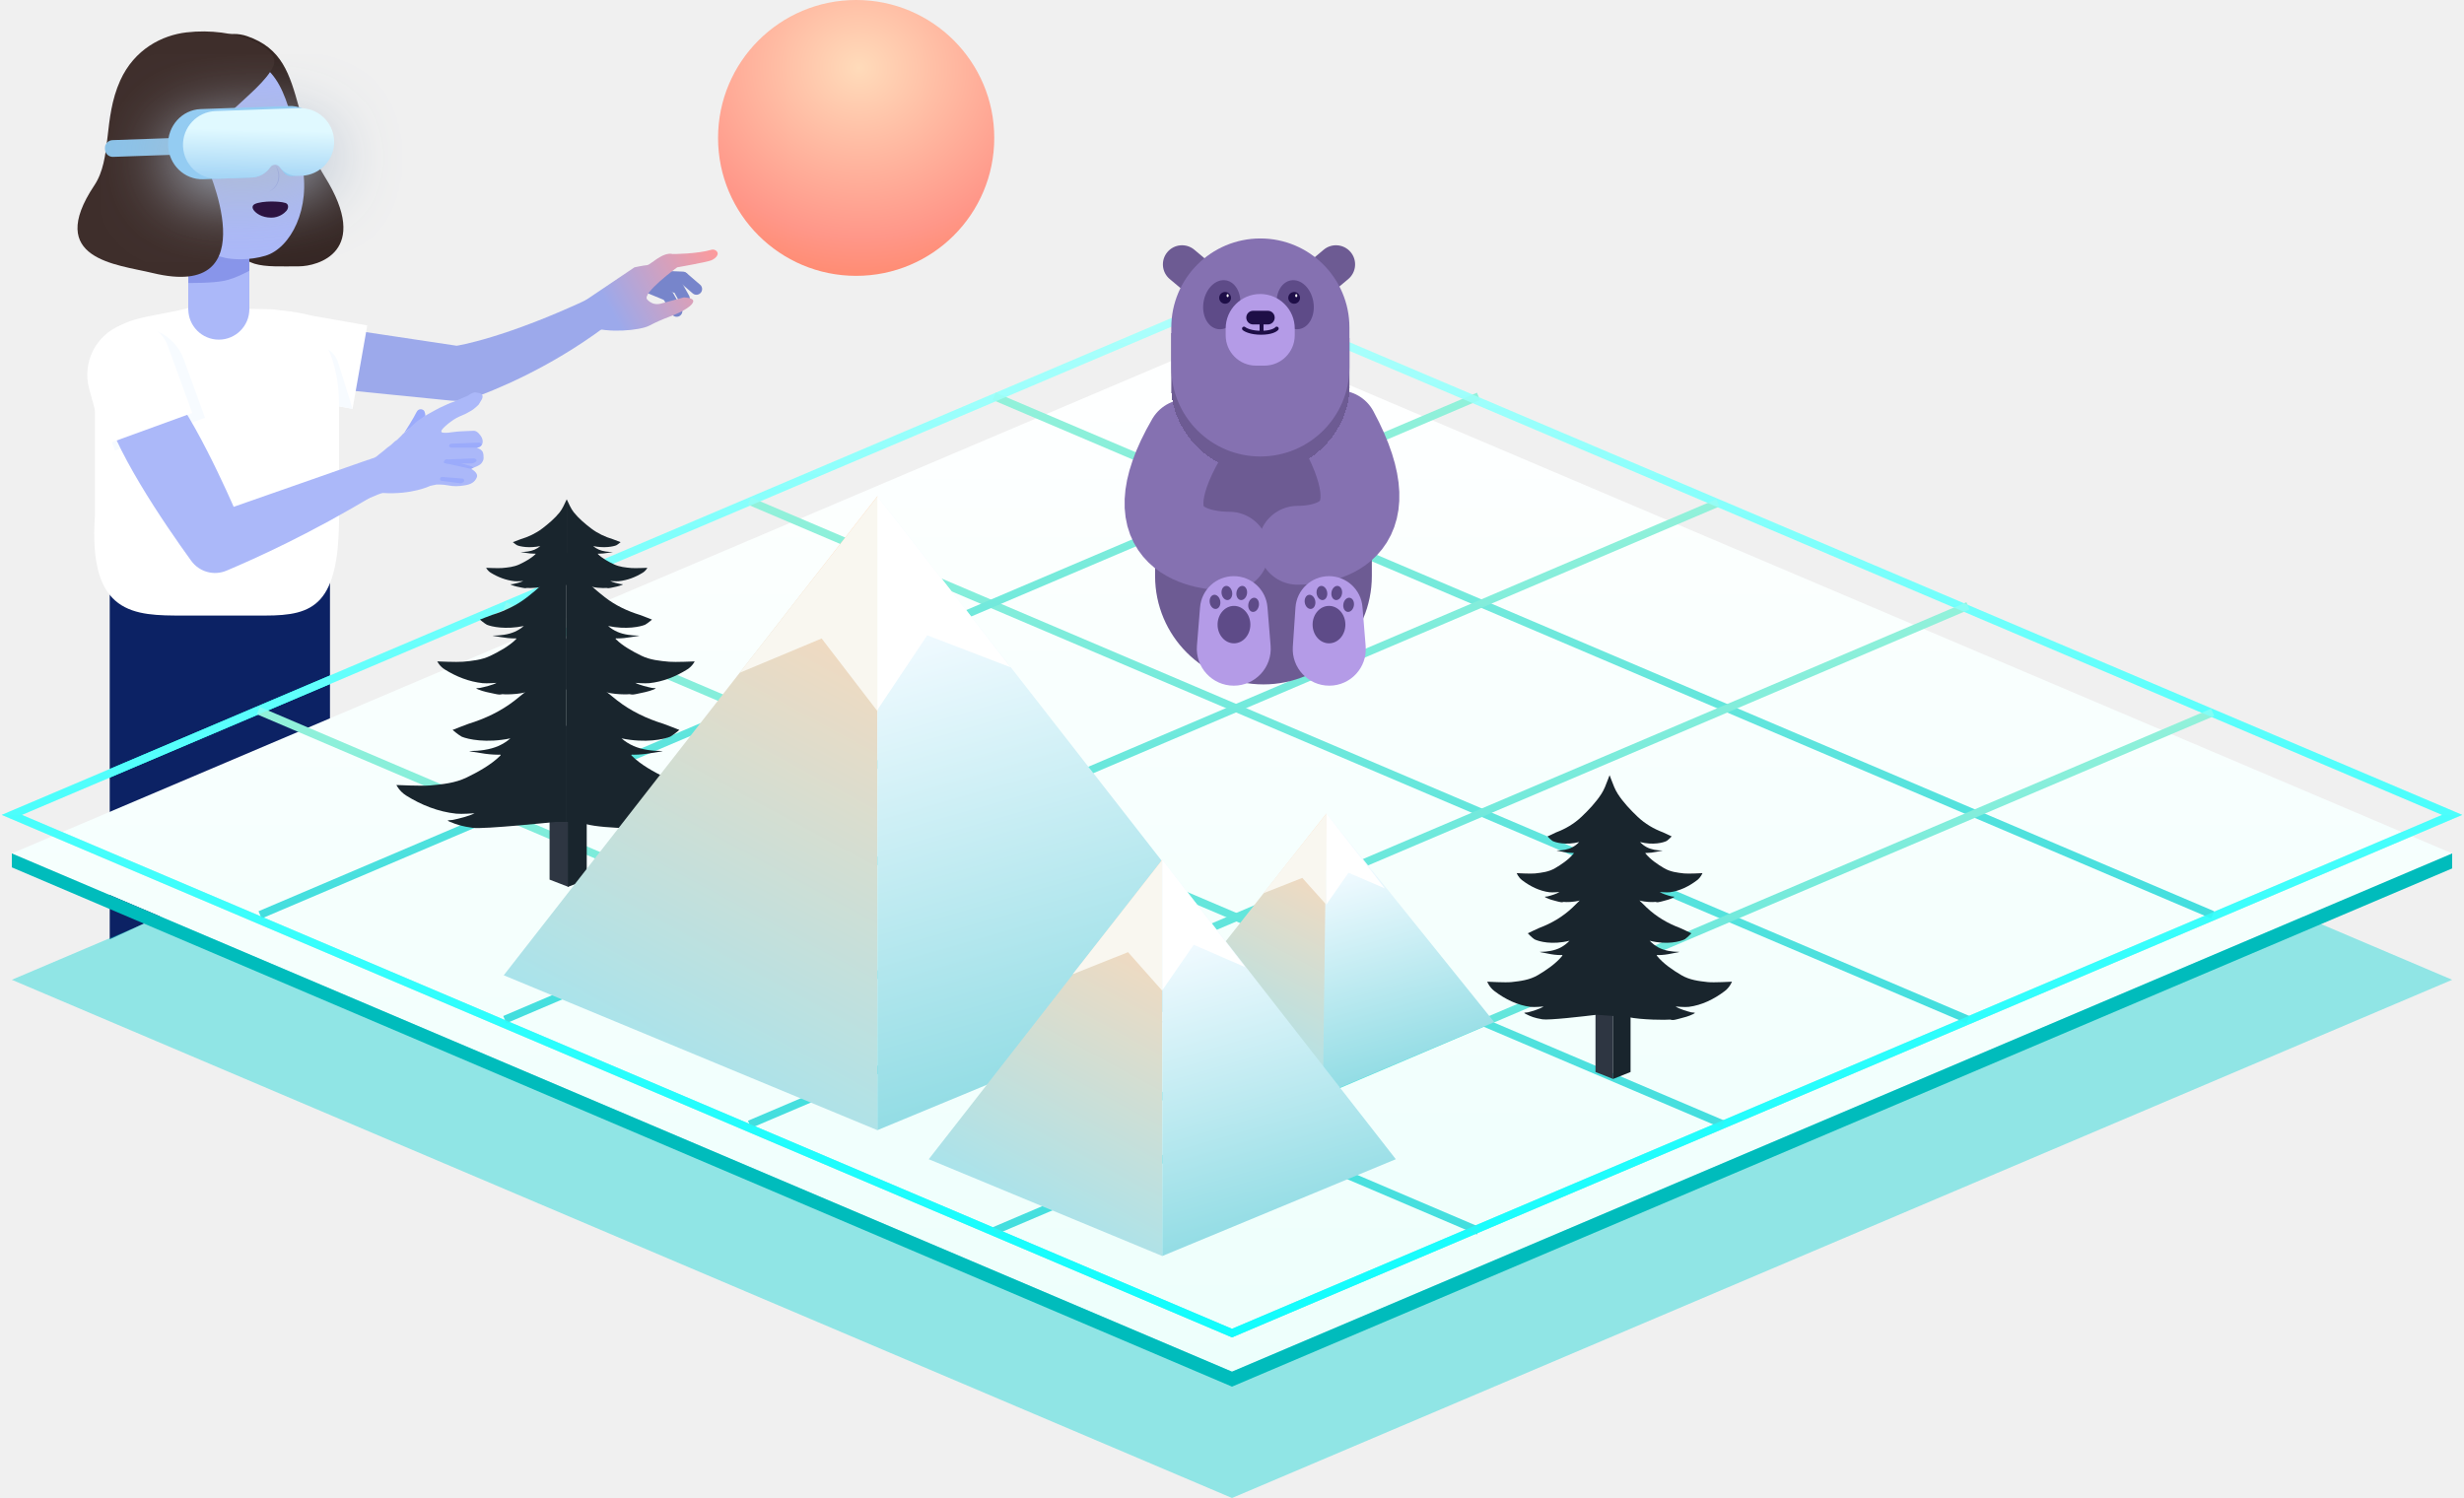
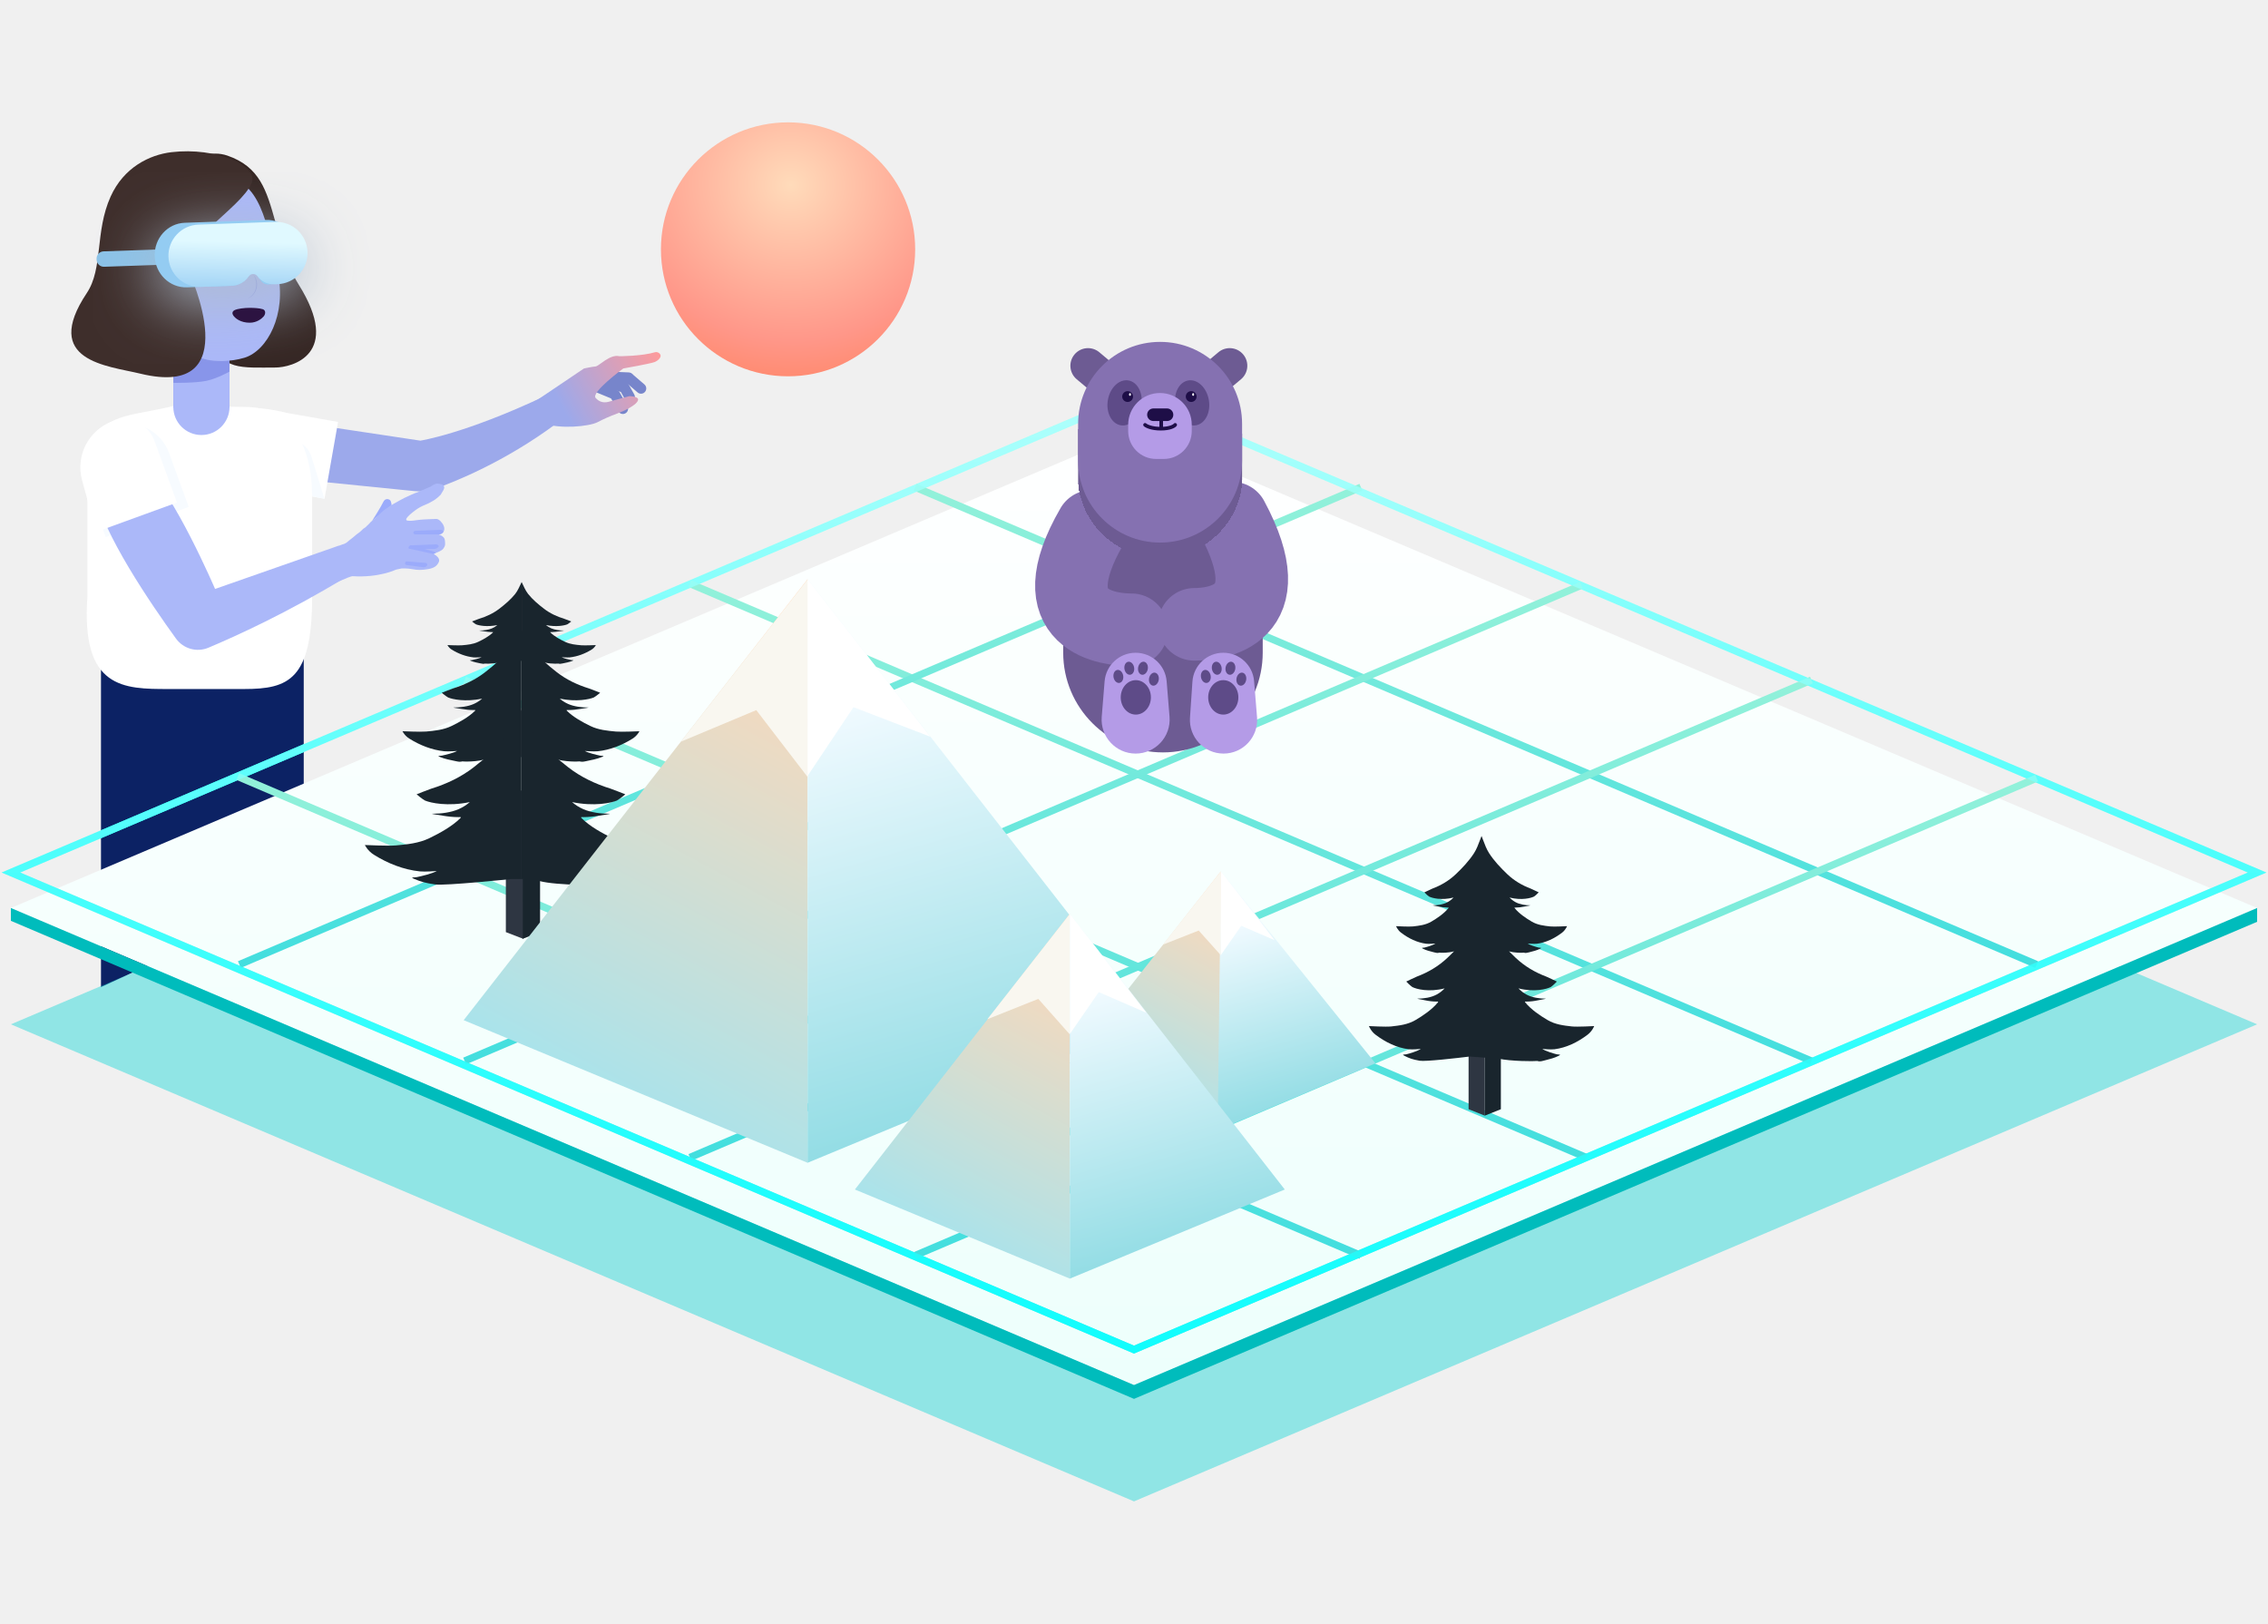
- <svg xmlns="http://www.w3.org/2000/svg" width="625" height="380" viewBox="0 0 625 380" fill="none">
+ <svg xmlns="http://www.w3.org/2000/svg" width="535" height="383" viewBox="0 0 625 380" fill="none">
  <rect width="619" height="380" fill="black" fill-opacity="0" transform="translate(3)" />
  <rect width="164.86" height="230.303" fill="black" fill-opacity="0" transform="translate(17.1895 7.97192)" />
  <rect width="137.279" height="230.303" fill="black" fill-opacity="0" transform="translate(17.1895 7.97192)" />
  <rect width="134.813" height="230.303" fill="black" fill-opacity="0" transform="translate(19.6553 7.97192)" />
  <path d="M150.35 75.325C153.656 73.759 155.932 81.056 153.356 82.97C139.089 93.575 125.255 99.086 119.681 101.05C117.985 101.648 116.185 101.809 114.396 101.63L70.835 97.26L75.389 81.624L115.83 87.703C115.83 87.703 128.057 85.883 150.35 75.325Z" fill="#9CA9EB" />
  <path d="M75.613 101.272C69.768 100.242 63.732 95.895 63.367 90.98C63.003 86.065 57.265 74.778 79.346 80.118L93.16 82.552L89.427 103.706L75.613 101.272Z" fill="white" />
  <path d="M27.831 137.296H83.701V212.571L27.831 238.275V137.296Z" fill="#0C2264" />
  <path d="M73.754 93.243C73.925 91.512 74.82 89.933 76.217 88.897C79.637 86.358 84.54 87.963 85.799 92.032L89.416 103.722L73.021 100.627L73.754 93.243Z" fill="#F7FBFF" />
  <path d="M24.088 103.153C24.088 92.027 23.5 87.781 28.483 83.88C33.948 79.603 41.325 80.422 52.255 76.872C52.255 76.872 55.093 78.419 67.466 78.419C79.84 78.419 86.017 88.568 86.017 103.153C86.017 117.739 86.017 107.863 86.017 130.686C86.017 153.509 79.63 156.148 67.257 156.148H46.492C34.119 156.148 22.289 156.148 24.088 130.686C24.088 130.686 24.088 114.28 24.088 103.153Z" fill="white" />
  <path d="M62.658 9.162C71.571 12.222 73.46 18.767 75.841 27.267C76.801 30.693 78.454 38.54 82.305 44.693C94.382 63.989 80.434 67.559 75.841 67.559C67.01 67.559 59.875 68.451 59.875 59.578C59.875 55.049 61.717 43.335 64.719 40.414C64.236 40.458 63.747 40.481 63.253 40.481C54.422 40.481 44.135 34.27 44.135 25.397C44.135 16.524 53.746 6.102 62.658 9.162Z" fill="#352623" />
  <rect x="47.762" y="62.218" width="15.484" height="16.383" fill="#8895EA" />
  <path d="M63.246 68.681V78.602H47.762V71.775C47.762 71.775 53.683 71.874 56.87 71.229C59.729 70.65 63.246 68.681 63.246 68.681Z" fill="#ABB8F9" />
  <path d="M76.523 41.293C79.043 52.92 73.66 62.946 67.375 64.858C63.311 66.094 59.073 65.864 57.083 65.404C46.062 62.855 38.933 52.856 39.913 38.854C40.892 24.851 50.347 14.105 61.031 14.852C71.715 15.598 73.591 27.766 76.523 41.293Z" fill="#ABB8F9" />
  <path d="M52.123 41.284C47.871 33.634 66.497 23.858 69.389 16.633C71.252 11.976 59.608 6.773 47.275 8.218C41.173 8.933 34.102 12.432 30.488 20.441C26.105 30.154 28.473 40.209 23.93 47.018C11.361 65.859 29.63 67.052 38.685 69.25C68.453 76.475 52.123 41.284 52.123 41.284Z" fill="#3E2E2B" />
  <path d="M69.575 41.648C69.62 41.663 69.692 41.739 69.779 41.865C71.563 43.893 71.032 47.096 68.619 48.417L68.347 48.566C71.82 46.403 70.417 42.788 69.779 41.865C69.714 41.791 69.646 41.719 69.575 41.648Z" fill="#8895EA" />
  <rect width="58.175" height="17.799" fill="black" fill-opacity="0" transform="translate(26.293 28.5332) rotate(-2.00113)" />
  <path d="M26.61 37.615C26.571 36.512 27.435 35.586 28.539 35.547L43.51 35.024L43.658 39.272L28.687 39.794C27.583 39.833 26.657 38.969 26.619 37.865L26.61 37.615Z" fill="#8BC2E8" />
  <g filter="url(#filter0_d)">
    <rect width="42.135" height="17.799" fill="black" fill-opacity="0" transform="translate(42.3242 27.9736) rotate(-2.00113)" />
    <path fill-rule="evenodd" clip-rule="evenodd" d="M50.91 27.674C46.168 27.84 42.463 31.956 42.635 36.867C42.806 41.779 46.79 45.627 51.532 45.462L63.775 45.034C65.709 44.967 67.49 43.964 68.551 42.345C69.114 41.486 70.328 41.462 70.927 42.297L71.938 43.707C72.393 44.343 73.136 44.708 73.917 44.681C78.659 44.515 82.364 40.399 82.193 35.487C82.021 30.575 78.038 26.727 73.296 26.893L50.91 27.674Z" fill="#94CCF2" />
    <path fill-rule="evenodd" clip-rule="evenodd" d="M54.706 28.17C49.964 28.335 46.254 32.311 46.42 37.05C46.585 41.788 50.564 45.496 55.306 45.33L63.848 45.032C65.741 44.966 67.49 44.001 68.555 42.434C69.119 41.605 70.333 41.58 70.931 42.385C72.018 43.849 73.756 44.686 75.58 44.623L76.468 44.592C81.21 44.426 84.92 40.45 84.754 35.712C84.589 30.973 80.611 27.266 75.868 27.431L54.706 28.17Z" fill="url(#paint0_linear)" />
  </g>
  <path d="M55.506 86.156C59.782 86.156 63.248 82.692 63.248 78.419H47.764C47.764 82.692 51.23 86.156 55.506 86.156Z" fill="#ABB8F9" />
  <path d="M23.72 99.394C21.421 93.082 24.675 86.104 30.988 83.808C37.3 81.512 44.281 84.767 46.58 91.079L52.007 105.979L29.147 114.294L23.72 99.394Z" fill="#F7FBFF" />
  <path d="M26.116 101.668L40.21 95.713C47.703 101.668 59.27 128.57 59.27 128.57L93.335 116.647C95.297 119.922 95.248 125.384 95.248 125.384C79.245 135.119 64.919 141.619 57.445 144.761C54.215 146.12 50.539 145.069 48.484 142.231C41.859 133.085 27.979 112.875 26.116 101.668Z" fill="#ABB8F9" />
  <path d="M22.622 98.636C20.78 91.917 24.341 84.9 30.85 82.418C35.569 80.62 40.847 83.032 42.575 87.777L48.763 104.764L26.52 112.854L22.622 98.636Z" fill="white" />
  <path d="M72.658 53.48C72.111 54.118 70.745 55.21 68.832 55.21C66.317 55.21 64.825 54.027 64.278 53.207C63.977 52.756 63.907 52.123 64.642 51.751C65.475 51.33 67.405 51.114 68.741 51.114C70.059 51.114 71.419 51.189 72.384 51.478C73.295 51.751 73.215 52.831 72.658 53.48Z" fill="#2C1341" />
  <rect width="31.695" height="28.033" fill="black" fill-opacity="0" transform="translate(90.9658 99.5352)" />
  <path d="M105.632 104.588C105.062 105.81 102.618 109.722 102.536 109.803L107.908 105.542C107.908 105.542 107.883 104.312 107.361 103.995C106.947 103.743 106.089 103.61 105.632 104.588Z" fill="#9BABFB" />
  <path d="M94.306 116.323C94.018 116.391 93.061 116.828 93.061 116.828L90.966 127.568C90.966 127.568 96.528 125.017 97.114 125.055C104.491 125.531 109.135 123.249 109.135 123.249L110.684 122.923C110.684 122.923 112.254 122.853 113.554 123.109C115.181 123.428 116.287 123.382 117.926 123.109C119.453 122.854 120.398 122.353 120.931 121.131C121.465 119.908 119.483 118.93 119.483 118.93C120.16 118.551 121.661 118.194 122.192 117.425C122.365 117.174 122.658 116.737 122.66 116.29L122.66 116.268C122.663 115.818 122.667 115.223 122.481 114.735C122.24 114.107 121.386 113.75 121.386 113.75L120.931 113.568C121.002 113.559 121.064 113.555 121.148 113.539C122.552 113.265 123.068 111.596 121.386 109.885C121.008 109.5 120.572 109.25 120.146 109.277C119.287 109.33 118.432 109.354 117.573 109.383C116.237 109.427 115.025 109.584 113.698 109.759C113.315 109.809 112.802 109.803 112.398 109.759C111.994 109.714 111.918 109.575 111.943 109.333C112.006 108.728 114.708 106.439 116.522 105.659C117.004 105.452 117.483 105.234 117.969 105.037C118.346 104.885 118.808 104.56 119.239 104.343C120.295 103.812 121.424 102.626 121.424 102.626C121.673 102.18 121.975 101.758 122.212 101.307C122.406 100.939 122.529 100.422 122.233 100.082C121.883 99.681 121.173 99.62 120.673 99.546C120.335 99.497 120.048 99.622 119.738 99.749C119.454 99.865 119.227 99.954 118.996 100.154C118.776 100.344 118.629 100.392 118.359 100.503C117.654 100.793 116.973 101.119 116.263 101.401C115.903 101.545 115.567 101.737 115.205 101.876C114.932 101.981 114.648 102.056 114.377 102.162C113.764 102.402 113.165 102.701 112.565 102.971C111.792 103.318 111.048 103.644 110.32 104.085C109.493 104.586 108.6 104.996 107.792 105.524C107.204 105.908 106.608 106.291 106.034 106.697C105.024 107.412 104.244 108.414 103.288 109.193C102.748 109.634 102.146 110.056 101.712 110.61C101.532 110.84 101.272 110.998 101.08 111.22C100.922 111.402 100.681 111.664 100.456 111.765C100.129 111.91 99.84 112.28 99.565 112.514C99.346 112.701 99.135 112.931 98.894 113.084C98.111 113.582 97.463 114.288 96.706 114.824C95.824 115.45 95.548 116.027 94.306 116.323Z" fill="#ABB8F9" />
  <path d="M113.92 113.006C113.996 112.73 114.206 112.551 114.558 112.551L121.48 112.278C121.832 112.278 122.275 112.6 122.118 112.915C121.936 113.279 121.286 113.552 120.934 113.552H114.558C114.206 113.552 113.828 113.346 113.92 113.006Z" fill="#9BABFB" />
  <path d="M112.66 117.011C112.735 116.734 112.945 116.556 113.297 116.556L120.219 116.283C120.572 116.283 121.014 116.605 120.857 116.92C120.675 117.284 120.025 117.557 119.673 117.557H113.297C112.945 117.557 112.567 117.35 112.66 117.011Z" fill="#9BABFB" />
  <path d="M111.633 121.375C111.726 121.108 111.904 120.951 112.165 120.986L117.318 121.394C117.579 121.428 117.864 121.791 117.706 122.088C117.523 122.431 117.007 122.638 116.747 122.603L112.033 121.978C111.772 121.944 111.52 121.702 111.633 121.375Z" fill="#9BABFB" />
  <path d="M119.566 118.285L113.599 116.58C113.268 116.459 113.009 116.555 112.844 116.789C112.641 117.077 112.424 117.351 112.755 117.471L119.384 118.922C119.566 118.922 119.475 118.922 119.475 118.922L120.113 118.649C120.113 118.649 119.817 118.396 119.566 118.285Z" fill="#9BABFB" />
  <rect width="35.34" height="20.574" fill="black" fill-opacity="0" transform="translate(146.709 63.3059)" />
  <rect width="7.137" height="2.897" rx="1.448" transform="matrix(0.92462 0.380891 -0.378419 0.925635 166.317 69.2773)" fill="#7785CB" />
  <rect width="7.154" height="2.89" rx="1.445" transform="matrix(0.488815 0.872387 -0.870794 0.491648 171.985 69.9841)" fill="#7785CB" />
  <rect width="7.137" height="2.897" rx="1.448" transform="matrix(0.92462 0.380891 -0.378419 0.925635 164.109 71.1775)" fill="#7785CB" />
  <rect width="7.154" height="2.89" rx="1.445" transform="matrix(0.488815 0.872387 -0.870794 0.491648 170.114 73.2236)" fill="#7785CB" />
  <rect width="7.776" height="2.895" rx="1.448" transform="matrix(0.998156 0.0404571 -0.040233 1.00021 166.932 68.644)" fill="#7785CB" />
  <rect width="7.154" height="2.89" rx="1.445" transform="matrix(0.756602 0.651976 -0.650742 0.760937 173.272 68.5039)" fill="#7785CB" />
  <path d="M160.921 67.821L146.709 77.4L149.909 82.941C154.182 84.56 162.352 83.847 164.712 82.6C166.325 81.747 167.958 81.028 169.946 80.282C172.868 79.187 173.883 78.423 173.883 78.423C173.883 78.423 175.973 77.253 175.836 76.292C175.723 75.5 173.458 75.44 173.458 75.44L167.545 77.042C166.184 77.337 165.087 76.984 164.15 75.951C162.759 74.417 171.76 67.821 171.76 67.821C171.76 67.821 179.317 66.496 180.41 66.041C181.455 65.606 182.049 64.858 182.049 64.311C182.049 63.765 181.304 63.166 180.545 63.335C176.855 64.443 170.656 64.443 170.656 64.443C168.108 63.796 165.006 67.201 164.15 67.256C163.295 67.312 160.921 67.821 160.921 67.821Z" fill="url(#paint1_linear)" />
  <path fill-rule="evenodd" clip-rule="evenodd" d="M3 248.541L312.5 117.082L622 248.541L312.5 380L3 248.541Z" fill="#00D5D5" fill-opacity="0.4" />
  <path fill-rule="evenodd" clip-rule="evenodd" d="M3 216.491L312.5 85.032L622 216.491L312.5 347.95L3 216.491Z" fill="url(#paint2_linear)" />
  <path fill-rule="evenodd" clip-rule="evenodd" d="M3 206.713L312.5 75.254L622 206.713L312.5 338.172L3 206.713Z" stroke="url(#paint3_linear)" stroke-width="2" />
  <g style="mix-blend-mode:hard-light">
    <path fill-rule="evenodd" clip-rule="evenodd" d="M3 206.713L312.5 75.254L622 206.713L312.5 338.172L3 206.713Z" stroke="url(#paint4_linear)" stroke-width="2" />
  </g>
  <rect width="495.732" height="211.702" fill="black" fill-opacity="0" transform="translate(65.5205 100.536)" />
  <path d="M65.52 180.257L375.021 312.238" stroke="url(#paint5_linear)" stroke-width="2" />
  <path d="M128.041 153.683L437.098 285.222" stroke="url(#paint6_linear)" stroke-width="2" />
  <path d="M190.119 127.11L499.176 258.648" stroke="url(#paint7_linear)" stroke-width="2" />
  <path d="M252.196 100.536L561.253 232.075" stroke="url(#paint8_linear)" stroke-width="2" />
  <ellipse cx="217.167" cy="34.988" rx="35.029" ry="34.988" fill="url(#paint9_radial)" />
  <rect width="495.288" height="211.702" fill="black" fill-opacity="0" transform="translate(561.253 100.536) scale(-1 1)" />
  <path d="M561.253 180.699L252.196 312.238" stroke="url(#paint10_linear)" stroke-width="2" />
  <path d="M499.176 153.683L190.119 285.222" stroke="url(#paint11_linear)" stroke-width="2" />
  <path d="M435.769 127.552L128.042 258.648" stroke="url(#paint12_linear)" stroke-width="2" />
  <path d="M375.021 100.536L65.965 232.075" stroke="url(#paint13_linear)" stroke-width="2" />
  <path d="M312.5 347.95L3 216.491V220.022L312.5 351.752L622 220.293V216.491L312.5 347.95Z" fill="#00BCBC" />
  <rect width="62.077" height="77.063" fill="black" fill-opacity="0" transform="translate(377.238 196.644)" />
  <path d="M404.702 255.415H409.164V273.706L404.702 271.935V255.415Z" fill="#2E3642" />
  <path d="M413.597 255.415H409.163V273.706L413.597 271.935V255.415Z" fill="#19252D" />
  <path d="M407.852 197.755L407.854 197.751C407.994 197.377 408.133 197.006 408.277 196.644C408.421 197.006 408.56 197.377 408.7 197.751L408.702 197.755C409.172 199.008 409.655 200.293 410.343 201.362C411.74 203.534 413.611 205.498 415.389 207.186C417.31 209.009 419.505 210.27 421.812 211.137C422.083 211.239 424.025 212.172 424.025 212.172C424.025 212.172 423.297 212.953 422.76 213.319C421.892 213.764 419.322 214.444 415.993 213.604C416.516 214.15 417.051 214.561 417.68 214.898C418.837 215.52 420.341 215.744 421.601 215.744C421.958 215.744 421.317 215.862 420.733 215.969C420.49 216.014 420.258 216.057 420.111 216.089C419.345 216.255 418.487 216.365 417.708 216.365C417.687 216.365 417.658 216.362 417.626 216.36L417.625 216.36C417.471 216.347 417.242 216.328 417.413 216.537C418.648 218.053 420.546 219.32 422.093 220.229C423.698 221.173 425.437 221.373 427.174 221.567C428.269 221.689 431.834 221.49 431.834 221.49C431.834 221.49 431.437 222.542 430.477 223.275C428.374 224.879 426.002 226.023 423.527 226.337C422.758 226.435 420.983 226.268 420.983 226.268C421.66 226.737 423.27 227.211 423.991 227.39C424.116 227.417 424.26 227.426 424.385 227.434L424.386 227.434C424.701 227.454 424.892 227.466 424.356 227.735C423.515 228.156 422.584 228.391 421.685 228.618L421.222 228.736C420.695 228.872 420.401 228.937 419.915 228.787C419.334 228.871 417.356 228.868 415.853 228.424C416.451 229.033 417.053 229.62 417.647 230.184C420.178 232.586 423.07 234.246 426.11 235.389C426.468 235.523 429.027 236.752 429.027 236.752C429.027 236.752 428.068 237.781 427.36 238.263C426.215 238.85 422.83 239.745 418.443 238.639C419.132 239.357 419.838 239.898 420.666 240.343C422.191 241.162 424.172 241.457 425.833 241.457C426.303 241.457 425.456 241.613 424.687 241.754L424.683 241.755L424.679 241.756C424.363 241.814 424.06 241.87 423.869 241.911C422.859 242.13 421.73 242.275 420.703 242.275C420.674 242.275 420.636 242.272 420.594 242.268C420.391 242.251 420.09 242.227 420.314 242.502C421.941 244.499 424.442 246.167 426.48 247.366C428.595 248.609 430.887 248.872 433.175 249.127C434.618 249.288 439.316 249.026 439.316 249.026C439.316 249.026 438.792 250.412 437.527 251.377C434.757 253.49 431.63 254.997 428.369 255.411C427.357 255.54 425.018 255.32 425.018 255.32C425.91 255.937 428.031 256.562 428.981 256.797C429.147 256.833 429.337 256.845 429.501 256.855L429.501 256.855L429.502 256.856C429.916 256.882 430.168 256.898 429.462 257.252C428.353 257.807 427.125 258.117 425.94 258.415C425.736 258.467 425.533 258.518 425.332 258.57C424.64 258.75 424.252 258.835 423.61 258.638C422.784 258.758 416.421 258.742 412.976 258.008L404.998 257.417C401.606 257.83 392.828 258.85 391.222 258.57C389.221 258.221 388.391 257.903 387.092 257.252C386.386 256.898 386.638 256.882 387.052 256.856L387.052 256.855L387.052 256.855C387.217 256.845 387.407 256.833 387.573 256.797C388.523 256.562 390.644 255.937 391.536 255.32C391.536 255.32 389.197 255.54 388.185 255.411C384.923 254.997 381.797 253.49 379.027 251.377C377.762 250.412 377.238 249.026 377.238 249.026C377.238 249.026 381.936 249.288 383.379 249.127C385.667 248.872 387.959 248.609 390.074 247.366C392.112 246.167 394.613 244.499 396.24 242.502C396.464 242.227 396.163 242.251 395.96 242.268C395.918 242.272 395.879 242.275 395.851 242.275C394.824 242.275 393.695 242.13 392.685 241.911C392.495 241.87 392.194 241.814 391.879 241.756L391.875 241.756L391.871 241.755L391.867 241.754C391.098 241.613 390.251 241.457 390.721 241.457C392.382 241.457 394.363 241.162 395.888 240.343C396.716 239.898 397.422 239.357 398.111 238.639C393.724 239.745 390.338 238.85 389.194 238.263C388.486 237.781 387.527 236.752 387.527 236.752C387.527 236.752 390.086 235.523 390.444 235.389C393.484 234.246 396.376 232.586 398.907 230.184C399.501 229.62 400.103 229.033 400.701 228.424C399.198 228.868 397.22 228.871 396.639 228.787C396.152 228.937 395.858 228.872 395.332 228.736L394.869 228.618C393.97 228.391 393.039 228.156 392.198 227.735C391.662 227.466 391.853 227.454 392.168 227.434L392.169 227.434C392.294 227.426 392.438 227.417 392.563 227.39C393.284 227.211 394.894 226.737 395.571 226.268C395.571 226.268 393.796 226.435 393.027 226.337C390.552 226.023 388.179 224.879 386.077 223.275C385.117 222.542 384.72 221.49 384.72 221.49C384.72 221.49 388.285 221.689 389.38 221.567C391.117 221.373 392.856 221.173 394.461 220.229C396.008 219.32 397.906 218.053 399.141 216.537C399.312 216.328 399.083 216.347 398.929 216.36L398.928 216.36C398.896 216.362 398.867 216.365 398.846 216.365C398.067 216.365 397.209 216.255 396.443 216.089C396.296 216.057 396.064 216.014 395.821 215.969C395.237 215.862 394.596 215.744 394.953 215.744C396.213 215.744 397.717 215.52 398.874 214.898C399.503 214.561 400.038 214.15 400.561 213.604C397.232 214.444 394.662 213.764 393.793 213.319C393.256 212.953 392.528 212.172 392.528 212.172C392.528 212.172 394.471 211.239 394.742 211.137C397.049 210.27 399.244 209.009 401.165 207.186C402.943 205.498 404.814 203.534 406.211 201.362C406.899 200.293 407.381 199.008 407.852 197.755Z" fill="#19252D" />
  <g style="mix-blend-mode:hard-light">
    <path fill-rule="evenodd" clip-rule="evenodd" d="M3 206.713L312.5 75.254L622 206.713L312.5 338.172L3 206.713Z" stroke="url(#paint14_linear)" stroke-width="2" />
  </g>
  <rect width="86.021" height="98.322" fill="black" fill-opacity="0" transform="translate(100.551 126.667)" />
  <path d="M139.4 184.116H144.204V224.988L139.4 223.133V184.116Z" fill="#2E3642" />
  <path d="M148.827 184.116H144.024V224.988L148.827 223.133V184.116Z" fill="#19252D" />
  <rect width="43.203" height="83.389" fill="black" fill-opacity="0" transform="translate(143.753 126.667) scale(-1 1)" />
  <path d="M140.699 144.861C141.937 143.278 142.696 141.283 143.562 139.488V174.89H134.967C133.265 176.163 128.537 176.22 127.435 176.089C126.76 176.259 126.353 176.185 125.624 176.03C124.187 175.724 122.648 175.453 121.281 174.89C120.243 174.464 121.171 174.606 121.787 174.497C122.786 174.294 125.017 173.754 125.955 173.22C125.955 173.22 123.495 173.41 122.43 173.299C119.001 172.941 115.712 171.639 112.799 169.812C111.469 168.978 110.918 167.78 110.918 167.78C110.918 167.78 115.859 168.006 117.376 167.867C119.782 167.646 122.192 167.419 124.417 166.344C126.56 165.308 129.191 163.866 130.902 162.14C131.187 161.852 130.665 161.944 130.493 161.944C129.413 161.944 128.225 161.818 127.163 161.629C126.473 161.506 124.398 161.236 125.098 161.236C126.844 161.236 128.928 160.982 130.532 160.274C131.403 159.889 132.145 159.422 132.869 158.8C128.256 159.757 124.695 158.983 123.491 158.476C122.747 158.059 121.739 157.17 121.739 157.17C121.739 157.17 124.43 156.107 124.806 155.991C128.003 155.003 131.045 153.568 133.707 151.492C136.17 149.57 138.764 147.334 140.699 144.861Z" fill="#19252D" />
  <path d="M141.96 129.966C142.736 128.994 143.211 127.769 143.753 126.667V148.405H138.37C137.304 149.187 134.343 149.222 133.653 149.141C133.23 149.246 132.975 149.2 132.519 149.105C131.619 148.917 130.655 148.751 129.799 148.405C129.149 148.143 129.73 148.23 130.116 148.164C130.741 148.039 132.139 147.707 132.726 147.38C132.726 147.38 131.185 147.496 130.518 147.428C128.371 147.208 126.311 146.408 124.487 145.287C123.653 144.775 123.308 144.039 123.308 144.039C123.308 144.039 126.403 144.178 127.353 144.092C128.86 143.957 130.37 143.817 131.763 143.158C133.105 142.522 134.753 141.636 135.824 140.576C136.003 140.399 135.676 140.455 135.568 140.455C134.892 140.455 134.148 140.378 133.482 140.262C133.051 140.187 131.751 140.021 132.189 140.021C133.283 140.021 134.588 139.865 135.593 139.43C136.138 139.194 136.603 138.907 137.056 138.525C134.167 139.112 131.937 138.637 131.183 138.326C130.717 138.07 130.085 137.524 130.085 137.524C130.085 137.524 131.771 136.871 132.007 136.8C134.009 136.194 135.914 135.312 137.581 134.037C139.124 132.857 140.748 131.484 141.96 129.966Z" fill="#19252D" />
  <path d="M139.789 168.945C141.422 166.86 142.421 164.231 143.562 161.867V208.5H140.873C140.873 208.5 122.7 210.398 119.928 210C117.155 209.603 116.006 209.24 114.205 208.5C112.838 207.937 114.061 208.124 114.872 207.982C116.188 207.714 119.127 207.002 120.364 206.3C120.364 206.3 117.122 206.55 115.719 206.403C111.201 205.932 106.868 204.216 103.03 201.81C101.277 200.711 100.551 199.133 100.551 199.133C100.551 199.133 107.061 199.431 109.06 199.248C112.231 198.957 115.406 198.658 118.337 197.242C121.161 195.878 124.627 193.978 126.882 191.705C127.257 191.326 126.569 191.446 126.343 191.446C124.919 191.446 123.355 191.281 121.955 191.032C121.046 190.87 118.312 190.514 119.235 190.514C121.535 190.514 124.281 190.179 126.394 189.246C127.542 188.74 128.519 188.124 129.474 187.305C123.396 188.565 118.704 187.546 117.118 186.878C116.137 186.329 114.808 185.157 114.808 185.157C114.808 185.157 118.354 183.758 118.85 183.605C123.062 182.304 127.07 180.414 130.577 177.679C133.822 175.147 137.24 172.201 139.789 168.945Z" fill="#19252D" />
  <rect width="43.011" height="83.54" fill="black" fill-opacity="0" transform="translate(143.561 126.667)" />
  <rect width="43.011" height="83.54" fill="black" fill-opacity="0" transform="translate(143.561 126.667)" />
  <path d="M145.547 129.966C144.771 128.994 144.296 127.769 143.754 126.667V148.405H149.137C150.202 149.187 153.163 149.222 153.854 149.141C154.276 149.246 154.532 149.2 154.988 149.105C155.888 148.917 156.852 148.751 157.708 148.405C158.358 148.143 157.777 148.23 157.391 148.164C156.766 148.039 155.368 147.707 154.781 147.38C154.781 147.38 156.321 147.496 156.988 147.428C159.136 147.208 161.196 146.408 163.02 145.287C163.853 144.775 164.198 144.039 164.198 144.039C164.198 144.039 161.104 144.178 160.154 144.092C158.647 143.957 157.137 143.817 155.744 143.158C154.402 142.522 152.754 141.636 151.682 140.576C151.504 140.399 151.831 140.455 151.939 140.455C152.615 140.455 153.359 140.378 154.024 140.262C154.456 140.187 155.756 140.021 155.317 140.021C154.224 140.021 152.919 139.865 151.914 139.43C151.369 139.194 150.904 138.907 150.45 138.525C153.339 139.112 155.57 138.637 156.324 138.326C156.79 138.07 157.421 137.524 157.421 137.524C157.421 137.524 155.736 136.871 155.5 136.8C153.498 136.194 151.593 135.312 149.926 134.037C148.383 132.857 146.759 131.484 145.547 129.966Z" fill="#19252D" />
  <path d="M146.424 144.862C145.185 143.279 144.426 141.283 143.561 139.488V174.891H152.155C153.857 176.164 158.585 176.22 159.687 176.089C160.362 176.259 160.769 176.185 161.498 176.03C162.935 175.724 164.474 175.453 165.841 174.891C166.879 174.464 165.951 174.606 165.335 174.498C164.337 174.294 162.105 173.754 161.167 173.221C161.167 173.221 163.627 173.41 164.692 173.299C168.122 172.941 171.41 171.639 174.323 169.812C175.653 168.978 176.204 167.78 176.204 167.78C176.204 167.78 171.264 168.006 169.746 167.867C167.34 167.646 164.93 167.419 162.706 166.345C160.562 165.309 157.931 163.866 156.22 162.14C155.935 161.853 156.457 161.944 156.629 161.944C157.709 161.944 158.897 161.819 159.959 161.63C160.649 161.507 162.724 161.237 162.024 161.237C160.278 161.237 158.194 160.982 156.59 160.274C155.719 159.889 154.977 159.422 154.253 158.8C158.866 159.757 162.427 158.983 163.631 158.476C164.375 158.059 165.384 157.17 165.384 157.17C165.384 157.17 162.692 156.107 162.316 155.991C159.119 155.004 156.077 153.568 153.415 151.492C150.952 149.571 148.358 147.334 146.424 144.862Z" fill="#19252D" />
  <path d="M147.333 168.945C145.7 166.86 144.701 164.231 143.561 161.867V208.5H147.333C149.575 210.177 163.356 210.251 164.808 210.078C165.697 210.303 166.234 210.205 167.195 210.001C169.088 209.597 171.116 209.24 172.917 208.5C174.284 207.937 173.061 208.124 172.25 207.982C170.934 207.714 167.995 207.002 166.758 206.3C166.758 206.3 170 206.55 171.403 206.404C175.921 205.932 180.254 204.216 184.092 201.81C185.845 200.711 186.571 199.133 186.571 199.133C186.571 199.133 180.061 199.432 178.062 199.248C174.891 198.958 171.716 198.658 168.786 197.243C165.961 195.878 162.495 193.978 160.24 191.705C159.865 191.326 160.553 191.446 160.779 191.446C162.203 191.446 163.767 191.281 165.167 191.032C166.076 190.87 168.81 190.514 167.887 190.514C165.587 190.514 162.842 190.179 160.728 189.246C159.58 188.74 158.603 188.124 157.649 187.305C163.726 188.565 168.418 187.546 170.004 186.878C170.985 186.329 172.314 185.158 172.314 185.158C172.314 185.158 168.768 183.758 168.272 183.605C164.06 182.304 160.052 180.414 156.545 177.679C153.3 175.148 149.882 172.202 147.333 168.945Z" fill="#19252D" />
  <rect width="251.237" height="192.843" fill="black" fill-opacity="0" transform="translate(127.774 125.773)" />
  <rect width="189.552" height="160.919" fill="black" fill-opacity="0" transform="translate(127.774 125.773)" />
  <path fill-rule="evenodd" clip-rule="evenodd" d="M222.55 125.885V286.692L127.774 247.399L222.55 125.885Z" fill="url(#paint15_linear)" />
  <path fill-rule="evenodd" clip-rule="evenodd" d="M222.55 125.884V286.691L317.326 247.399L222.55 125.884Z" fill="url(#paint16_linear)" />
  <path fill-rule="evenodd" clip-rule="evenodd" d="M222.701 125.773L187.611 170.668L208.41 161.964L222.701 180.578V125.773Z" fill="#F9F7F0" />
  <path fill-rule="evenodd" clip-rule="evenodd" d="M222.551 125.884L256.384 169.292L235.196 161.152L222.551 180.084V125.884Z" fill="white" />
  <rect width="84.248" height="71.305" fill="black" fill-opacity="0" transform="translate(294.763 206.387)" />
  <path fill-rule="evenodd" clip-rule="evenodd" d="M336.443 206.387V276.364L294.763 259.265L336.443 206.387Z" fill="url(#paint17_linear)" />
  <path fill-rule="evenodd" clip-rule="evenodd" d="M336.443 206.387L335.557 277.692L379.011 259.268L336.443 206.387Z" fill="url(#paint18_linear)" />
  <path fill-rule="evenodd" clip-rule="evenodd" d="M336.443 206.387L320.45 226.595L330.332 222.696L336.443 229.52V206.387Z" fill="#F9F7F0" />
  <path fill-rule="evenodd" clip-rule="evenodd" d="M336.443 206.387L351.247 225.346L342.051 221.386L336.443 229.438V206.387Z" fill="white" />
  <rect width="118.469" height="100.505" fill="black" fill-opacity="0" transform="translate(235.582 218.111)" />
  <path fill-rule="evenodd" clip-rule="evenodd" d="M294.817 218.111V318.616L235.582 294.058L294.817 218.111Z" fill="url(#paint19_linear)" />
  <path fill-rule="evenodd" clip-rule="evenodd" d="M294.816 218.111V318.616L354.051 294.058L294.816 218.111Z" fill="url(#paint20_linear)" />
  <path fill-rule="evenodd" clip-rule="evenodd" d="M294.816 218.111L272.088 247.135L286.131 241.535L294.816 251.335V218.111Z" fill="#F9F7F0" />
  <path fill-rule="evenodd" clip-rule="evenodd" d="M294.816 218.111L315.855 245.341L302.787 239.654L294.816 251.218V218.111Z" fill="white" />
  <rect x="292.99" y="94.022" width="54.983" height="79.591" rx="27.491" fill="#6D5B93" />
  <path d="M300.92 111.292C285.48 137.947 305.816 139.824 311.841 139.824" stroke="#8571B1" stroke-width="20" stroke-linecap="round" stroke-linejoin="round" />
  <path d="M339.554 109.039C354.274 136.396 334.887 138.323 329.143 138.323" stroke="#8571B1" stroke-width="20" stroke-linecap="round" stroke-linejoin="round" />
  <rect width="20.336" height="27.782" fill="black" fill-opacity="0" transform="translate(302.781 146.154)" />
  <path d="M304.4 154.036C304.762 149.583 308.482 146.154 312.949 146.154C317.417 146.154 321.137 149.583 321.499 154.036L322.293 163.801C322.737 169.26 318.426 173.936 312.949 173.936C307.472 173.936 303.162 169.26 303.606 163.801L304.4 154.036Z" fill="#B49BE7" />
  <ellipse cx="1.81" cy="1.349" rx="1.81" ry="1.349" transform="matrix(-0.173028 -0.984917 -0.984706 0.174227 309.832 154.225)" fill="#5E4B88" />
  <ellipse cx="1.81" cy="1.349" rx="1.81" ry="1.349" transform="matrix(-0.173028 -0.984917 -0.984706 0.174227 312.844 151.972)" fill="#5E4B88" />
  <ellipse cx="1.81" cy="1.349" rx="1.81" ry="1.349" transform="matrix(0.173028 -0.984917 0.984706 0.174227 313.326 151.972)" fill="#5E4B88" />
  <ellipse cx="1.81" cy="1.349" rx="1.81" ry="1.349" transform="matrix(0.173028 -0.984917 0.984706 0.174227 316.34 154.976)" fill="#5E4B88" />
  <ellipse cx="4.746" cy="4.158" rx="4.746" ry="4.158" transform="matrix(-0.00752812 -0.999972 -0.999952 0.00975136 317.193 163.153)" fill="#5E4B88" />
  <rect width="19.959" height="27.782" fill="black" fill-opacity="0" transform="translate(327.26 146.154)" />
  <path d="M328.604 154.098C328.907 149.626 332.623 146.154 337.105 146.154C341.542 146.154 345.237 149.56 345.596 153.983L346.405 163.922C346.844 169.316 342.584 173.936 337.172 173.936C331.81 173.936 327.567 169.396 327.93 164.046L328.604 154.098Z" fill="#B49BE7" />
  <ellipse cx="1.81" cy="1.349" rx="1.81" ry="1.349" transform="matrix(-0.173028 -0.984917 -0.984706 0.174227 333.934 154.225)" fill="#5E4B88" />
  <ellipse cx="1.81" cy="1.349" rx="1.81" ry="1.349" transform="matrix(-0.173028 -0.984917 -0.984706 0.174227 336.947 151.972)" fill="#5E4B88" />
  <ellipse cx="1.81" cy="1.349" rx="1.81" ry="1.349" transform="matrix(0.173028 -0.984917 0.984706 0.174227 337.429 151.972)" fill="#5E4B88" />
  <ellipse cx="1.81" cy="1.349" rx="1.81" ry="1.349" transform="matrix(0.173028 -0.984917 0.984706 0.174227 340.44 154.976)" fill="#5E4B88" />
  <ellipse cx="4.746" cy="4.158" rx="4.746" ry="4.158" transform="matrix(-0.00752812 -0.999972 -0.999952 0.00975136 341.297 163.153)" fill="#5E4B88" />
  <rect width="52.723" height="55.564" fill="black" fill-opacity="0" transform="translate(292.989 60.2329)" />
  <rect width="52.723" height="55.564" fill="black" fill-opacity="0" transform="translate(292.989 60.2329)" />
  <rect width="9.707" height="13.005" rx="4.854" transform="translate(292.989 67.668) scale(1.00018 0.999824) rotate(-49.9982)" fill="#6D5B93" />
  <rect width="9.707" height="13.005" rx="4.854" transform="translate(345.712 67.668) scale(-1.00018 0.999824) rotate(-49.9982)" fill="#6D5B93" />
  <g filter="url(#filter1_d)">
    <rect x="297.103" y="60.491" width="45.183" height="55.306" rx="22.591" fill="#8571B1" />
  </g>
  <ellipse cx="6.268" cy="4.673" rx="6.268" ry="4.673" transform="matrix(0.173028 -0.984917 0.984706 0.174227 304.222 82.656)" fill="#5E4B88" />
  <ellipse cx="6.268" cy="4.673" rx="6.268" ry="4.673" transform="matrix(-0.173028 -0.984917 -0.984706 0.174227 334.205 82.656)" fill="#5E4B88" />
  <ellipse cx="310.743" cy="75.558" rx="1.493" ry="1.489" fill="#1E0E47" />
  <ellipse cx="328.263" cy="75.558" rx="1.493" ry="1.489" fill="#1E0E47" />
  <rect width="17.52" height="18.172" fill="black" fill-opacity="0" transform="translate(310.896 74.5806)" />
  <path d="M310.896 83.341C310.896 78.502 314.817 74.581 319.655 74.581C324.493 74.581 328.415 78.502 328.415 83.341V85.058C328.415 89.307 324.97 92.752 320.72 92.752H318.59C314.341 92.752 310.896 89.307 310.896 85.058V83.341Z" fill="#B49BE7" />
  <rect width="8.299" height="5.579" fill="black" fill-opacity="0" transform="translate(315.547 78.8318)" />
  <path d="M315.547 83.357C315.946 83.709 317.371 84.411 319.883 84.411C322.395 84.411 323.572 83.709 323.846 83.357" stroke="#1E0E47" stroke-linecap="round" stroke-linejoin="round" />
  <rect x="316.12" y="78.832" width="7.212" height="3.473" rx="1.737" fill="#1E0E47" />
  <line x1="319.998" y1="82.172" x2="319.998" y2="84.411" stroke="#1E0E47" />
  <rect x="311.145" y="74.615" width="0.497" height="0.744" rx="0.249" fill="white" />
  <rect x="328.553" y="74.615" width="0.497" height="0.744" rx="0.249" fill="white" />
  <defs>
    <filter id="filter0_d" x="25.629" y="13.887" width="76.131" height="52.579" filterUnits="userSpaceOnUse" color-interpolation-filters="sRGB">
      <feFlood flood-opacity="0" result="BackgroundImageFix" />
      <feColorMatrix in="SourceAlpha" type="matrix" values="0 0 0 0 0 0 0 0 0 0 0 0 0 0 0 0 0 0 255 0" />
      <feOffset dy="4" />
      <feGaussianBlur stdDeviation="8.5" />
      <feColorMatrix type="matrix" values="0 0 0 0 0.686 0 0 0 0 0.741 0 0 0 0 0.806 0 0 0 1 0" />
      <feBlend mode="multiply" in2="BackgroundImageFix" result="effect1_dropShadow" />
      <feBlend mode="normal" in="SourceGraphic" in2="effect1_dropShadow" result="shape" />
    </filter>
    <filter id="filter1_d" x="297.103" y="60.491" width="45.183" height="59.306" filterUnits="userSpaceOnUse" color-interpolation-filters="sRGB">
      <feFlood flood-opacity="0" result="BackgroundImageFix" />
      <feColorMatrix in="SourceAlpha" type="matrix" values="0 0 0 0 0 0 0 0 0 0 0 0 0 0 0 0 0 0 255 0" />
      <feOffset dy="4" />
      <feColorMatrix type="matrix" values="0 0 0 0 0.427 0 0 0 0 0.357 0 0 0 0 0.576 0 0 0 1 0" />
      <feBlend mode="normal" in2="BackgroundImageFix" result="effect1_dropShadow" />
      <feBlend mode="normal" in="SourceGraphic" in2="effect1_dropShadow" result="shape" />
    </filter>
    <linearGradient id="paint0_linear" x1="65.141" y1="15.085" x2="64.421" y2="45.018" gradientUnits="userSpaceOnUse">
      <stop offset="0.596" stop-color="#E0F9FF" />
      <stop offset="1" stop-color="#A6D6F6" />
    </linearGradient>
    <linearGradient id="paint1_linear" x1="184.49" y1="62.924" x2="154.919" y2="78.728" gradientUnits="userSpaceOnUse">
      <stop offset="0.07" stop-color="#FF9A9A" />
      <stop offset="1" stop-color="#9CA9EB" />
    </linearGradient>
    <linearGradient id="paint2_linear" x1="312.5" y1="85.032" x2="312.5" y2="347.95" gradientUnits="userSpaceOnUse">
      <stop stop-color="white" />
      <stop offset="1" stop-color="#EDFFFC" />
    </linearGradient>
    <linearGradient id="paint3_linear" x1="312.5" y1="75.254" x2="312.5" y2="338.172" gradientUnits="userSpaceOnUse">
      <stop stop-color="#92F1DA" />
      <stop offset="1" stop-color="#43DEDE" />
    </linearGradient>
    <linearGradient id="paint4_linear" x1="312.5" y1="75.254" x2="312.5" y2="338.172" gradientUnits="userSpaceOnUse">
      <stop stop-color="#92F1DA" />
      <stop offset="1" stop-color="#43DEDE" />
    </linearGradient>
    <linearGradient id="paint5_linear" x1="220.271" y1="180.257" x2="220.271" y2="312.238" gradientUnits="userSpaceOnUse">
      <stop stop-color="#92F1DA" />
      <stop offset="1" stop-color="#43DEDE" />
    </linearGradient>
    <linearGradient id="paint6_linear" x1="282.569" y1="153.683" x2="282.569" y2="285.222" gradientUnits="userSpaceOnUse">
      <stop stop-color="#92F1DA" />
      <stop offset="1" stop-color="#43DEDE" />
    </linearGradient>
    <linearGradient id="paint7_linear" x1="344.647" y1="127.11" x2="344.647" y2="258.648" gradientUnits="userSpaceOnUse">
      <stop stop-color="#92F1DA" />
      <stop offset="1" stop-color="#43DEDE" />
    </linearGradient>
    <linearGradient id="paint8_linear" x1="406.725" y1="100.536" x2="406.725" y2="232.075" gradientUnits="userSpaceOnUse">
      <stop stop-color="#92F1DA" />
      <stop offset="1" stop-color="#43DEDE" />
    </linearGradient>
    <radialGradient id="paint9_radial" cx="0" cy="0" r="1" gradientUnits="userSpaceOnUse" gradientTransform="translate(217.925 17.2213) rotate(94.2786) scale(52.7581 57.6051)">
      <stop stop-color="#FFDBBA" />
      <stop offset="0.812" stop-color="#FF9789" />
      <stop offset="1" stop-color="#FF8C73" />
    </radialGradient>
    <linearGradient id="paint10_linear" x1="406.725" y1="180.699" x2="406.725" y2="312.238" gradientUnits="userSpaceOnUse">
      <stop stop-color="#92F1DA" />
      <stop offset="1" stop-color="#43DEDE" />
    </linearGradient>
    <linearGradient id="paint11_linear" x1="344.647" y1="153.683" x2="344.647" y2="285.222" gradientUnits="userSpaceOnUse">
      <stop stop-color="#92F1DA" />
      <stop offset="1" stop-color="#43DEDE" />
    </linearGradient>
    <linearGradient id="paint12_linear" x1="281.905" y1="127.552" x2="281.905" y2="258.648" gradientUnits="userSpaceOnUse">
      <stop stop-color="#92F1DA" />
      <stop offset="1" stop-color="#43DEDE" />
    </linearGradient>
    <linearGradient id="paint13_linear" x1="220.493" y1="100.536" x2="220.493" y2="232.075" gradientUnits="userSpaceOnUse">
      <stop stop-color="#92F1DA" />
      <stop offset="1" stop-color="#43DEDE" />
    </linearGradient>
    <linearGradient id="paint14_linear" x1="312.5" y1="75.254" x2="312.5" y2="338.172" gradientUnits="userSpaceOnUse">
      <stop stop-color="#92F1DA" />
      <stop offset="1" stop-color="#43DEDE" />
    </linearGradient>
    <linearGradient id="paint15_linear" x1="162.007" y1="108.091" x2="95.788" y2="230.681" gradientUnits="userSpaceOnUse">
      <stop stop-color="#FFD8B8" />
      <stop offset="1" stop-color="#A9E3EB" />
    </linearGradient>
    <linearGradient id="paint16_linear" x1="228.205" y1="287.958" x2="194.98" y2="171.982" gradientUnits="userSpaceOnUse">
      <stop stop-color="#91DCE4" />
      <stop offset="1" stop-color="#F0FAFF" />
    </linearGradient>
    <linearGradient id="paint17_linear" x1="309.818" y1="198.644" x2="281.169" y2="252.243" gradientUnits="userSpaceOnUse">
      <stop stop-color="#FFD8B8" />
      <stop offset="1" stop-color="#A9E3EB" />
    </linearGradient>
    <linearGradient id="paint18_linear" x1="338.93" y1="276.915" x2="324.601" y2="226.367" gradientUnits="userSpaceOnUse">
      <stop stop-color="#91DCE4" />
      <stop offset="1" stop-color="#F0FAFF" />
    </linearGradient>
    <linearGradient id="paint19_linear" x1="256.978" y1="206.99" x2="215.591" y2="283.609" gradientUnits="userSpaceOnUse">
      <stop stop-color="#FFD8B8" />
      <stop offset="1" stop-color="#A9E3EB" />
    </linearGradient>
    <linearGradient id="paint20_linear" x1="298.35" y1="319.407" x2="277.584" y2="246.923" gradientUnits="userSpaceOnUse">
      <stop stop-color="#91DCE4" />
      <stop offset="1" stop-color="#F0FAFF" />
    </linearGradient>
  </defs>
</svg>
